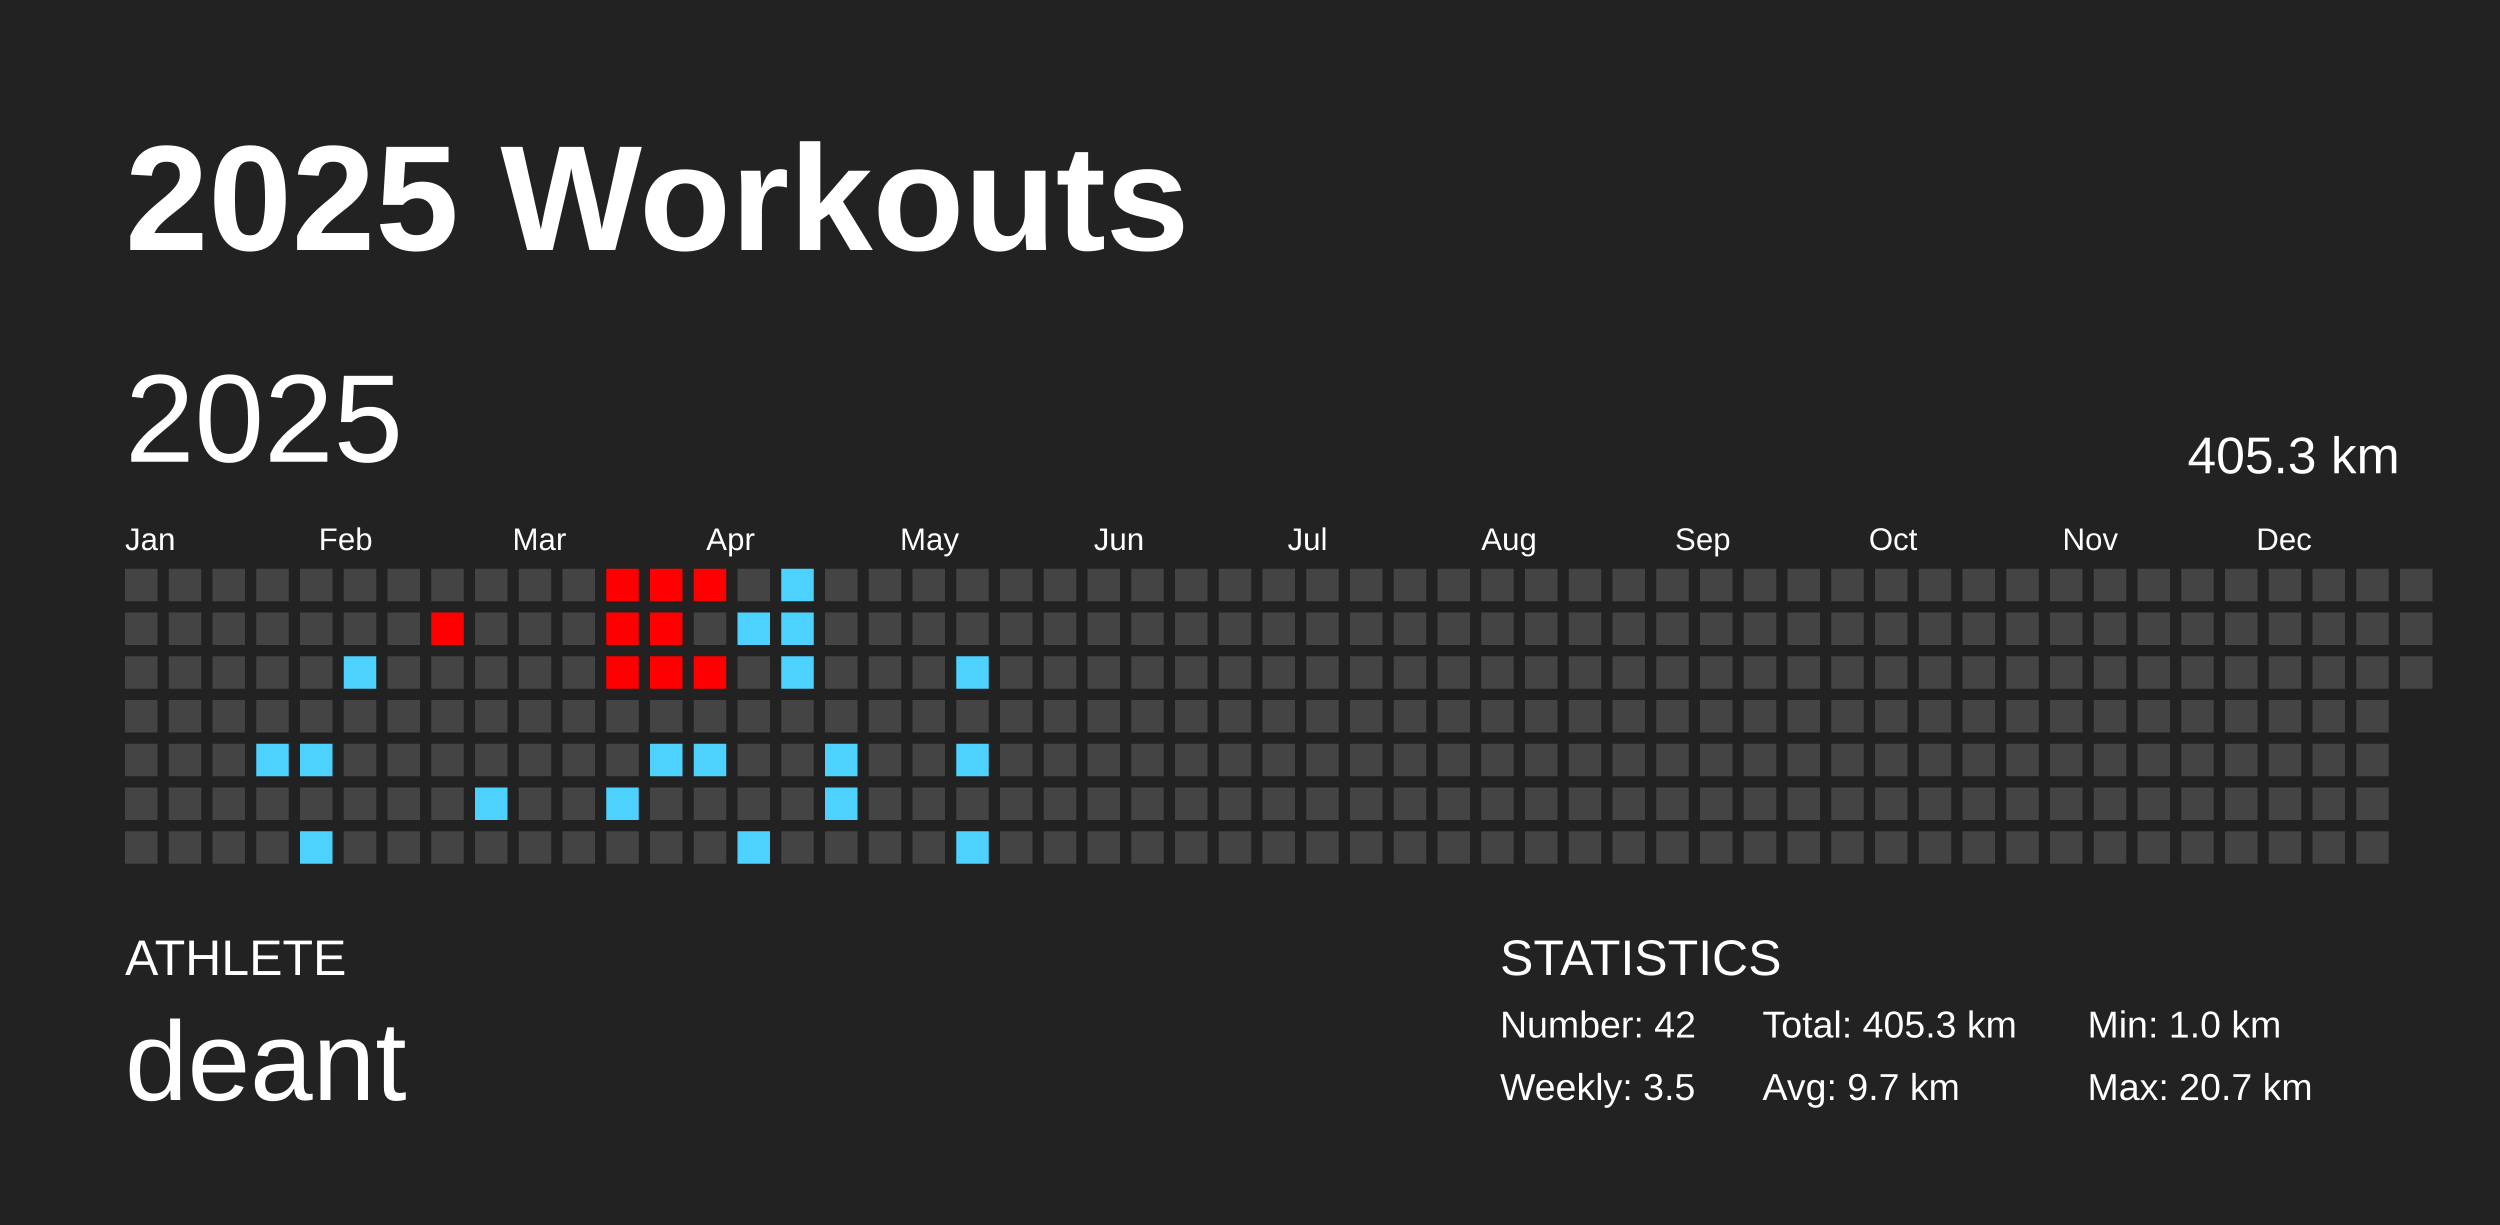
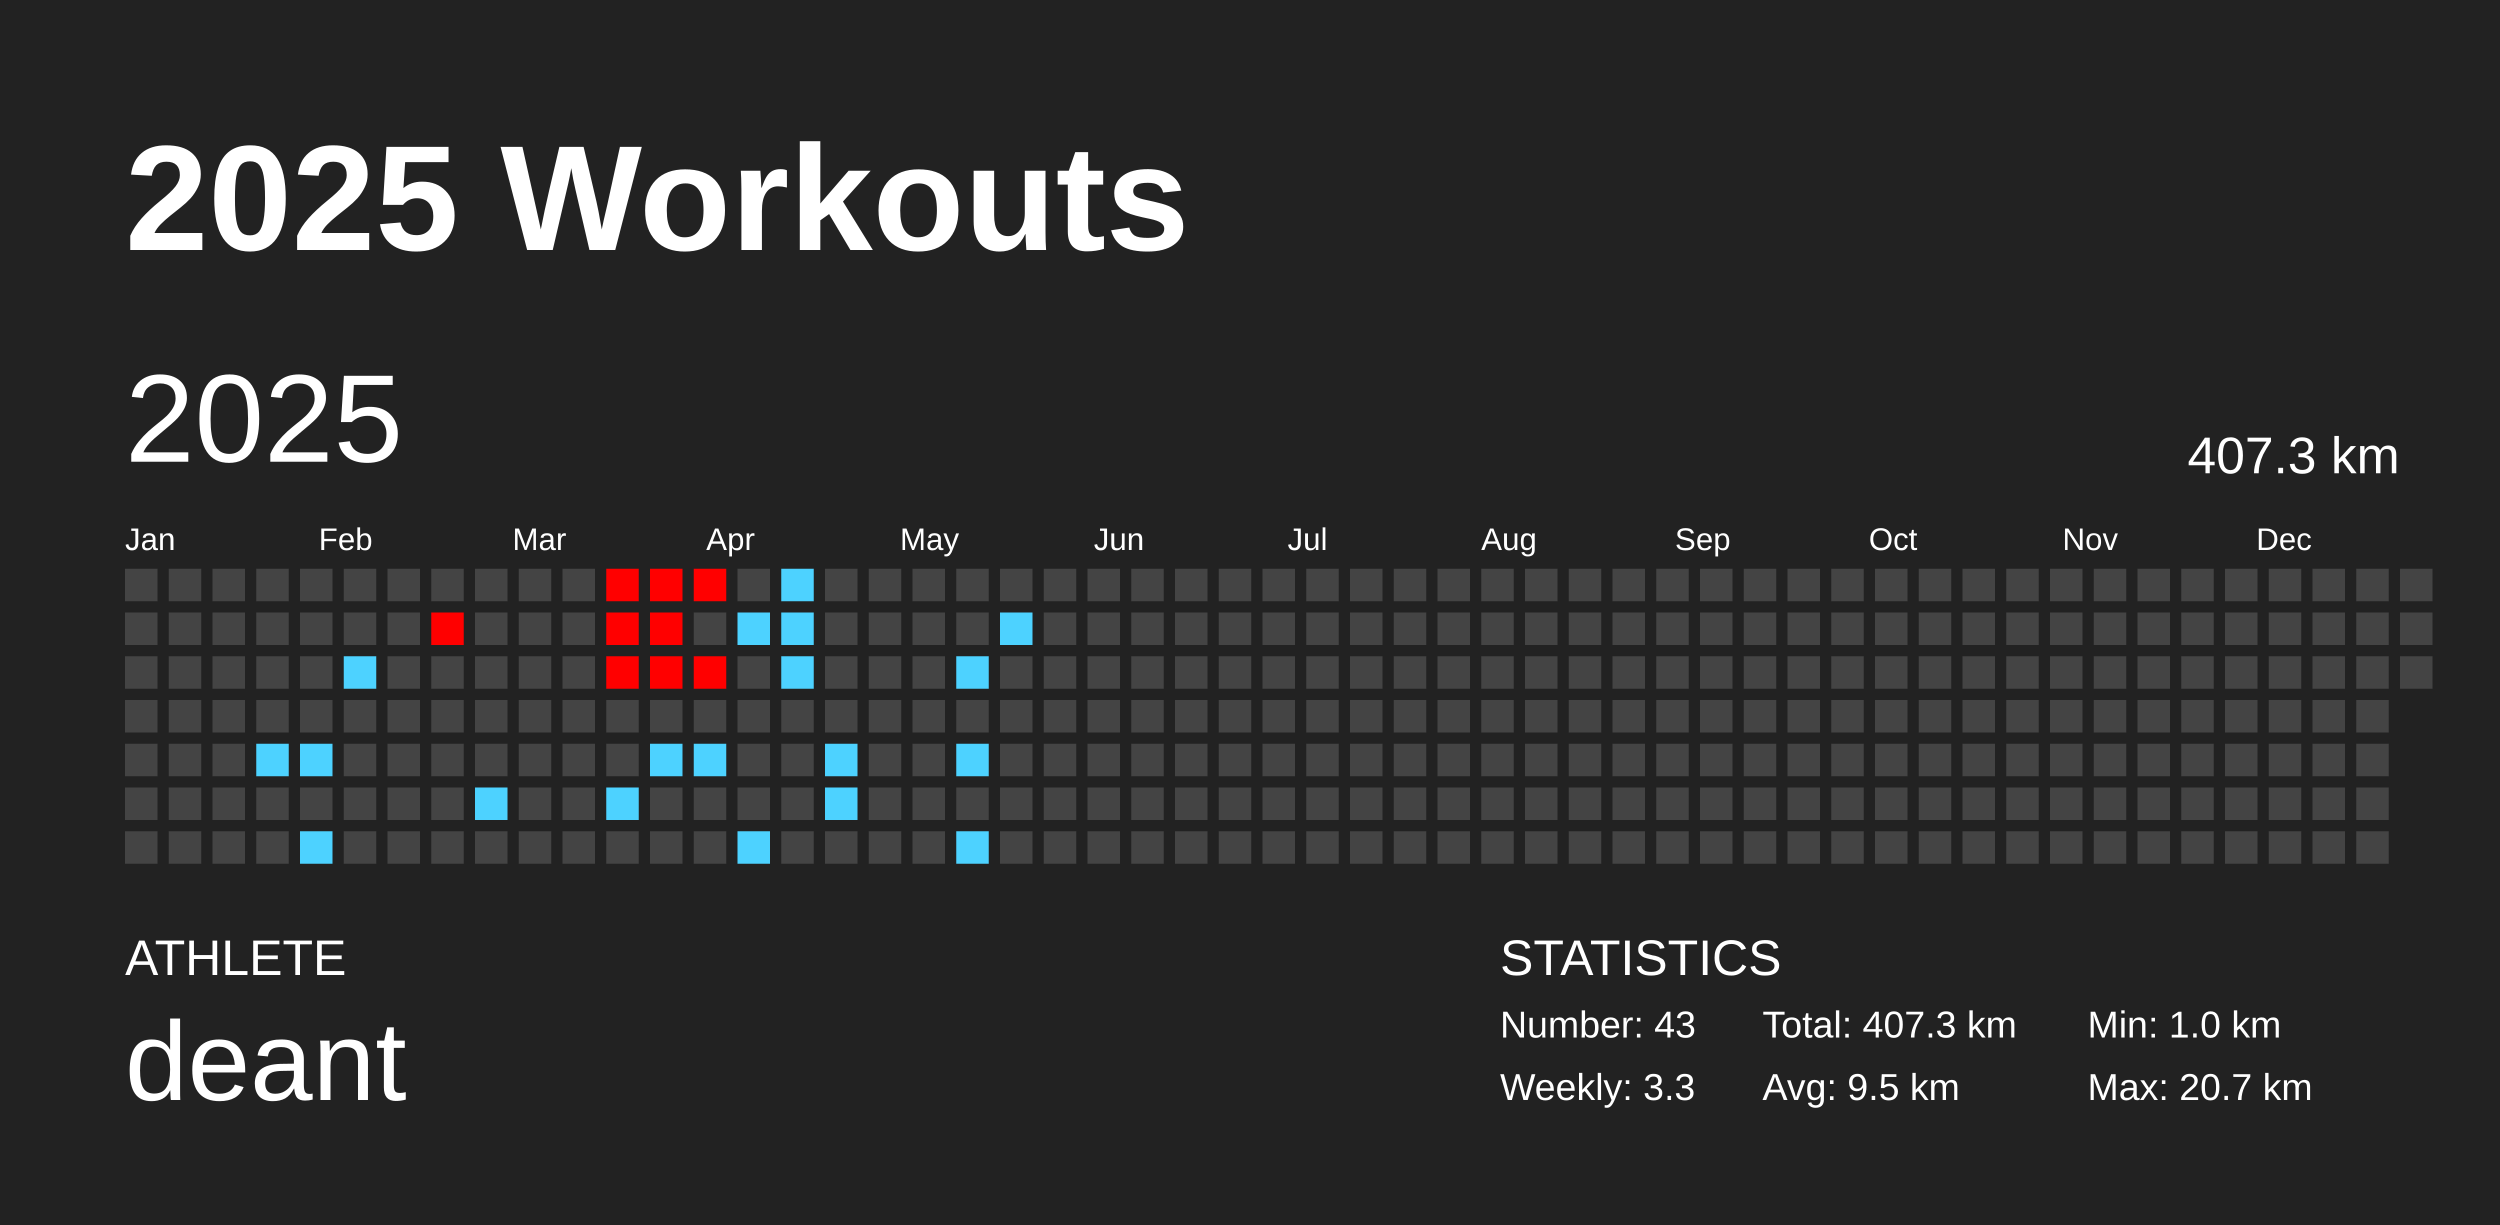
<svg xmlns="http://www.w3.org/2000/svg" baseProfile="full" height="98mm" version="1.1" viewBox="0,0,200,98" width="200mm">
  <defs />
  <rect fill="#222222" height="98" width="200" x="0" y="0" />
  <text fill="#FFFFFF" style="font-size:12px; font-family:Arial; font-weight:bold;" x="10" y="20">2025 Workouts</text>
  <text fill="#FFFFFF" style="font-size:4px; font-family:Arial" x="10" y="78">ATHLETE</text>
  <text fill="#FFFFFF" style="font-size:9px; font-family:Arial" x="10" y="88">deant</text>
  <text fill="#FFFFFF" style="font-size:4px; font-family:Arial" x="120" y="78">STATISTICS</text>
-   <text fill="#FFFFFF" style="font-size:3px; font-family:Arial" x="120" y="83">Number: 42</text>
-   <text fill="#FFFFFF" style="font-size:3px; font-family:Arial" x="120" y="88">Weekly: 3.5</text>
-   <text fill="#FFFFFF" style="font-size:3px; font-family:Arial" x="141" y="83">Total: 405.3 km</text>
-   <text fill="#FFFFFF" style="font-size:3px; font-family:Arial" x="141" y="88">Avg: 9.7 km</text>
+   <text fill="#FFFFFF" style="font-size:3px; font-family:Arial" x="120" y="83">Number: 43</text>
+   <text fill="#FFFFFF" style="font-size:3px; font-family:Arial" x="120" y="88">Weekly: 3.3</text>
+   <text fill="#FFFFFF" style="font-size:3px; font-family:Arial" x="141" y="83">Total: 407.3 km</text>
+   <text fill="#FFFFFF" style="font-size:3px; font-family:Arial" x="141" y="88">Avg: 9.5 km</text>
  <text fill="#FFFFFF" style="font-size:3px; font-family:Arial" x="167" y="83">Min: 1.0 km</text>
  <text fill="#FFFFFF" style="font-size:3px; font-family:Arial" x="167" y="88">Max: 20.7 km</text>
  <text dominant-baseline="hanging" fill="#FFFFFF" style="font-size:10.0px; font-family:Arial;" x="10" y="30">2025</text>
-   <text dominant-baseline="hanging" fill="#FFFFFF" style="font-size:4.125px; font-family:Arial;" x="175" y="35">405.3 km</text>
+   <text dominant-baseline="hanging" fill="#FFFFFF" style="font-size:4.125px; font-family:Arial;" x="175" y="35">407.3 km</text>
  <text fill="#FFFFFF" style="font-size:2.5px; font-family:Arial" x="10.0" y="44">Jan</text>
  <text fill="#FFFFFF" style="font-size:2.5px; font-family:Arial" x="25.5" y="44">Feb</text>
  <text fill="#FFFFFF" style="font-size:2.5px; font-family:Arial" x="41.0" y="44">Mar</text>
  <text fill="#FFFFFF" style="font-size:2.5px; font-family:Arial" x="56.5" y="44">Apr</text>
  <text fill="#FFFFFF" style="font-size:2.5px; font-family:Arial" x="72.0" y="44">May</text>
  <text fill="#FFFFFF" style="font-size:2.5px; font-family:Arial" x="87.5" y="44">Jun</text>
  <text fill="#FFFFFF" style="font-size:2.5px; font-family:Arial" x="103.0" y="44">Jul</text>
  <text fill="#FFFFFF" style="font-size:2.5px; font-family:Arial" x="118.5" y="44">Aug</text>
  <text fill="#FFFFFF" style="font-size:2.5px; font-family:Arial" x="134.0" y="44">Sep</text>
  <text fill="#FFFFFF" style="font-size:2.5px; font-family:Arial" x="149.5" y="44">Oct</text>
  <text fill="#FFFFFF" style="font-size:2.5px; font-family:Arial" x="165.0" y="44">Nov</text>
  <text fill="#FFFFFF" style="font-size:2.5px; font-family:Arial" x="180.5" y="44">Dec</text>
  <rect fill="#444444" height="2.6" width="2.6" x="10.0" y="45.5" />
  <rect fill="#444444" height="2.6" width="2.6" x="10.0" y="49.0" />
  <rect fill="#444444" height="2.6" width="2.6" x="10.0" y="52.5" />
  <rect fill="#444444" height="2.6" width="2.6" x="10.0" y="56.0" />
  <rect fill="#444444" height="2.6" width="2.6" x="10.0" y="59.5" />
  <rect fill="#444444" height="2.6" width="2.6" x="10.0" y="63.0" />
  <rect fill="#444444" height="2.6" width="2.6" x="10.0" y="66.5" />
  <rect fill="#444444" height="2.6" width="2.6" x="13.5" y="45.5" />
  <rect fill="#444444" height="2.6" width="2.6" x="13.5" y="49.0" />
  <rect fill="#444444" height="2.6" width="2.6" x="13.5" y="52.5" />
  <rect fill="#444444" height="2.6" width="2.6" x="13.5" y="56.0" />
  <rect fill="#444444" height="2.6" width="2.6" x="13.5" y="59.5" />
  <rect fill="#444444" height="2.6" width="2.6" x="13.5" y="63.0" />
  <rect fill="#444444" height="2.6" width="2.6" x="13.5" y="66.5" />
  <rect fill="#444444" height="2.6" width="2.6" x="17.0" y="45.5" />
  <rect fill="#444444" height="2.6" width="2.6" x="17.0" y="49.0" />
  <rect fill="#444444" height="2.6" width="2.6" x="17.0" y="52.5" />
  <rect fill="#444444" height="2.6" width="2.6" x="17.0" y="56.0" />
  <rect fill="#444444" height="2.6" width="2.6" x="17.0" y="59.5" />
  <rect fill="#444444" height="2.6" width="2.6" x="17.0" y="63.0" />
  <rect fill="#444444" height="2.6" width="2.6" x="17.0" y="66.5" />
  <rect fill="#444444" height="2.6" width="2.6" x="20.5" y="45.5" />
  <rect fill="#444444" height="2.6" width="2.6" x="20.5" y="49.0" />
  <rect fill="#444444" height="2.6" width="2.6" x="20.5" y="52.5" />
  <rect fill="#444444" height="2.6" width="2.6" x="20.5" y="56.0" />
  <rect fill="#4dd2ff" height="2.6" width="2.6" x="20.5" y="59.5" />
  <rect fill="#444444" height="2.6" width="2.6" x="20.5" y="63.0" />
  <rect fill="#444444" height="2.6" width="2.6" x="20.5" y="66.5" />
  <rect fill="#444444" height="2.6" width="2.6" x="24.0" y="45.5" />
  <rect fill="#444444" height="2.6" width="2.6" x="24.0" y="49.0" />
  <rect fill="#444444" height="2.6" width="2.6" x="24.0" y="52.5" />
  <rect fill="#444444" height="2.6" width="2.6" x="24.0" y="56.0" />
  <rect fill="#4dd2ff" height="2.6" width="2.6" x="24.0" y="59.5" />
  <rect fill="#444444" height="2.6" width="2.6" x="24.0" y="63.0" />
  <rect fill="#4dd2ff" height="2.6" width="2.6" x="24.0" y="66.5" />
  <rect fill="#444444" height="2.6" width="2.6" x="27.5" y="45.5" />
  <rect fill="#444444" height="2.6" width="2.6" x="27.5" y="49.0" />
  <rect fill="#4dd2ff" height="2.6" width="2.6" x="27.5" y="52.5" />
  <rect fill="#444444" height="2.6" width="2.6" x="27.5" y="56.0" />
  <rect fill="#444444" height="2.6" width="2.6" x="27.5" y="59.5" />
  <rect fill="#444444" height="2.6" width="2.6" x="27.5" y="63.0" />
  <rect fill="#444444" height="2.6" width="2.6" x="27.5" y="66.5" />
  <rect fill="#444444" height="2.6" width="2.6" x="31.0" y="45.5" />
  <rect fill="#444444" height="2.6" width="2.6" x="31.0" y="49.0" />
  <rect fill="#444444" height="2.6" width="2.6" x="31.0" y="52.5" />
  <rect fill="#444444" height="2.6" width="2.6" x="31.0" y="56.0" />
  <rect fill="#444444" height="2.6" width="2.6" x="31.0" y="59.5" />
  <rect fill="#444444" height="2.6" width="2.6" x="31.0" y="63.0" />
  <rect fill="#444444" height="2.6" width="2.6" x="31.0" y="66.5" />
  <rect fill="#444444" height="2.6" width="2.6" x="34.5" y="45.5" />
  <rect fill="red" height="2.6" width="2.6" x="34.5" y="49.0" />
  <rect fill="#444444" height="2.6" width="2.6" x="34.5" y="52.5" />
  <rect fill="#444444" height="2.6" width="2.6" x="34.5" y="56.0" />
  <rect fill="#444444" height="2.6" width="2.6" x="34.5" y="59.5" />
  <rect fill="#444444" height="2.6" width="2.6" x="34.5" y="63.0" />
  <rect fill="#444444" height="2.6" width="2.6" x="34.5" y="66.5" />
  <rect fill="#444444" height="2.6" width="2.6" x="38.0" y="45.5" />
  <rect fill="#444444" height="2.6" width="2.6" x="38.0" y="49.0" />
  <rect fill="#444444" height="2.6" width="2.6" x="38.0" y="52.5" />
  <rect fill="#444444" height="2.6" width="2.6" x="38.0" y="56.0" />
  <rect fill="#444444" height="2.6" width="2.6" x="38.0" y="59.5" />
  <rect fill="#4dd2ff" height="2.6" width="2.6" x="38.0" y="63.0" />
  <rect fill="#444444" height="2.6" width="2.6" x="38.0" y="66.5" />
  <rect fill="#444444" height="2.6" width="2.6" x="41.5" y="45.5" />
  <rect fill="#444444" height="2.6" width="2.6" x="41.5" y="49.0" />
  <rect fill="#444444" height="2.6" width="2.6" x="41.5" y="52.5" />
  <rect fill="#444444" height="2.6" width="2.6" x="41.5" y="56.0" />
  <rect fill="#444444" height="2.6" width="2.6" x="41.5" y="59.5" />
  <rect fill="#444444" height="2.6" width="2.6" x="41.5" y="63.0" />
  <rect fill="#444444" height="2.6" width="2.6" x="41.5" y="66.5" />
  <rect fill="#444444" height="2.6" width="2.6" x="45.0" y="45.5" />
  <rect fill="#444444" height="2.6" width="2.6" x="45.0" y="49.0" />
  <rect fill="#444444" height="2.6" width="2.6" x="45.0" y="52.5" />
  <rect fill="#444444" height="2.6" width="2.6" x="45.0" y="56.0" />
  <rect fill="#444444" height="2.6" width="2.6" x="45.0" y="59.5" />
  <rect fill="#444444" height="2.6" width="2.6" x="45.0" y="63.0" />
  <rect fill="#444444" height="2.6" width="2.6" x="45.0" y="66.5" />
  <rect fill="red" height="2.6" width="2.6" x="48.5" y="45.5" />
  <rect fill="red" height="2.6" width="2.6" x="48.5" y="49.0" />
  <rect fill="red" height="2.6" width="2.6" x="48.5" y="52.5" />
  <rect fill="#444444" height="2.6" width="2.6" x="48.5" y="56.0" />
  <rect fill="#444444" height="2.6" width="2.6" x="48.5" y="59.5" />
  <rect fill="#4dd2ff" height="2.6" width="2.6" x="48.5" y="63.0" />
  <rect fill="#444444" height="2.6" width="2.6" x="48.5" y="66.5" />
  <rect fill="red" height="2.6" width="2.6" x="52.0" y="45.5" />
  <rect fill="red" height="2.6" width="2.6" x="52.0" y="49.0" />
  <rect fill="red" height="2.6" width="2.6" x="52.0" y="52.5" />
  <rect fill="#444444" height="2.6" width="2.6" x="52.0" y="56.0" />
  <rect fill="#4dd2ff" height="2.6" width="2.6" x="52.0" y="59.5" />
  <rect fill="#444444" height="2.6" width="2.6" x="52.0" y="63.0" />
  <rect fill="#444444" height="2.6" width="2.6" x="52.0" y="66.5" />
  <rect fill="red" height="2.6" width="2.6" x="55.5" y="45.5" />
  <rect fill="#444444" height="2.6" width="2.6" x="55.5" y="49.0" />
  <rect fill="red" height="2.6" width="2.6" x="55.5" y="52.5" />
  <rect fill="#444444" height="2.6" width="2.6" x="55.5" y="56.0" />
  <rect fill="#4dd2ff" height="2.6" width="2.6" x="55.5" y="59.5" />
  <rect fill="#444444" height="2.6" width="2.6" x="55.5" y="63.0" />
  <rect fill="#444444" height="2.6" width="2.6" x="55.5" y="66.5" />
  <rect fill="#444444" height="2.6" width="2.6" x="59.0" y="45.5" />
  <rect fill="#4dd2ff" height="2.6" width="2.6" x="59.0" y="49.0" />
  <rect fill="#444444" height="2.6" width="2.6" x="59.0" y="52.5" />
  <rect fill="#444444" height="2.6" width="2.6" x="59.0" y="56.0" />
  <rect fill="#444444" height="2.6" width="2.6" x="59.0" y="59.5" />
  <rect fill="#444444" height="2.6" width="2.6" x="59.0" y="63.0" />
  <rect fill="#4dd2ff" height="2.6" width="2.6" x="59.0" y="66.5" />
  <rect fill="#4dd2ff" height="2.6" width="2.6" x="62.5" y="45.5" />
  <rect fill="#4dd2ff" height="2.6" width="2.6" x="62.5" y="49.0" />
  <rect fill="#4dd2ff" height="2.6" width="2.6" x="62.5" y="52.5" />
  <rect fill="#444444" height="2.6" width="2.6" x="62.5" y="56.0" />
  <rect fill="#444444" height="2.6" width="2.6" x="62.5" y="59.5" />
  <rect fill="#444444" height="2.6" width="2.6" x="62.5" y="63.0" />
  <rect fill="#444444" height="2.6" width="2.6" x="62.5" y="66.5" />
  <rect fill="#444444" height="2.6" width="2.6" x="66.0" y="45.5" />
  <rect fill="#444444" height="2.6" width="2.6" x="66.0" y="49.0" />
  <rect fill="#444444" height="2.6" width="2.6" x="66.0" y="52.5" />
  <rect fill="#444444" height="2.6" width="2.6" x="66.0" y="56.0" />
  <rect fill="#4dd2ff" height="2.6" width="2.6" x="66.0" y="59.5" />
  <rect fill="#4dd2ff" height="2.6" width="2.6" x="66.0" y="63.0" />
  <rect fill="#444444" height="2.6" width="2.6" x="66.0" y="66.5" />
  <rect fill="#444444" height="2.6" width="2.6" x="69.5" y="45.5" />
  <rect fill="#444444" height="2.6" width="2.6" x="69.5" y="49.0" />
  <rect fill="#444444" height="2.6" width="2.6" x="69.5" y="52.5" />
  <rect fill="#444444" height="2.6" width="2.6" x="69.5" y="56.0" />
  <rect fill="#444444" height="2.6" width="2.6" x="69.5" y="59.5" />
  <rect fill="#444444" height="2.6" width="2.6" x="69.5" y="63.0" />
  <rect fill="#444444" height="2.6" width="2.6" x="69.5" y="66.5" />
  <rect fill="#444444" height="2.6" width="2.6" x="73.0" y="45.5" />
  <rect fill="#444444" height="2.6" width="2.6" x="73.0" y="49.0" />
  <rect fill="#444444" height="2.6" width="2.6" x="73.0" y="52.5" />
  <rect fill="#444444" height="2.6" width="2.6" x="73.0" y="56.0" />
  <rect fill="#444444" height="2.6" width="2.6" x="73.0" y="59.5" />
  <rect fill="#444444" height="2.6" width="2.6" x="73.0" y="63.0" />
  <rect fill="#444444" height="2.6" width="2.6" x="73.0" y="66.5" />
  <rect fill="#444444" height="2.6" width="2.6" x="76.5" y="45.5" />
  <rect fill="#444444" height="2.6" width="2.6" x="76.5" y="49.0" />
  <rect fill="#4dd2ff" height="2.6" width="2.6" x="76.5" y="52.5" />
  <rect fill="#444444" height="2.6" width="2.6" x="76.5" y="56.0" />
  <rect fill="#4dd2ff" height="2.6" width="2.6" x="76.5" y="59.5" />
  <rect fill="#444444" height="2.6" width="2.6" x="76.5" y="63.0" />
  <rect fill="#4dd2ff" height="2.6" width="2.6" x="76.5" y="66.5" />
  <rect fill="#444444" height="2.6" width="2.6" x="80.0" y="45.5" />
-   <rect fill="#444444" height="2.6" width="2.6" x="80.0" y="49.0" />
+   <rect fill="#4dd2ff" height="2.6" width="2.6" x="80.0" y="49.0" />
  <rect fill="#444444" height="2.6" width="2.6" x="80.0" y="52.5" />
  <rect fill="#444444" height="2.6" width="2.6" x="80.0" y="56.0" />
  <rect fill="#444444" height="2.6" width="2.6" x="80.0" y="59.5" />
  <rect fill="#444444" height="2.6" width="2.6" x="80.0" y="63.0" />
  <rect fill="#444444" height="2.6" width="2.6" x="80.0" y="66.5" />
  <rect fill="#444444" height="2.6" width="2.6" x="83.5" y="45.5" />
  <rect fill="#444444" height="2.6" width="2.6" x="83.5" y="49.0" />
  <rect fill="#444444" height="2.6" width="2.6" x="83.5" y="52.5" />
  <rect fill="#444444" height="2.6" width="2.6" x="83.5" y="56.0" />
  <rect fill="#444444" height="2.6" width="2.6" x="83.5" y="59.5" />
  <rect fill="#444444" height="2.6" width="2.6" x="83.5" y="63.0" />
  <rect fill="#444444" height="2.6" width="2.6" x="83.5" y="66.5" />
  <rect fill="#444444" height="2.6" width="2.6" x="87.0" y="45.5" />
  <rect fill="#444444" height="2.6" width="2.6" x="87.0" y="49.0" />
  <rect fill="#444444" height="2.6" width="2.6" x="87.0" y="52.5" />
  <rect fill="#444444" height="2.6" width="2.6" x="87.0" y="56.0" />
  <rect fill="#444444" height="2.6" width="2.6" x="87.0" y="59.5" />
  <rect fill="#444444" height="2.6" width="2.6" x="87.0" y="63.0" />
  <rect fill="#444444" height="2.6" width="2.6" x="87.0" y="66.5" />
  <rect fill="#444444" height="2.6" width="2.6" x="90.5" y="45.5" />
  <rect fill="#444444" height="2.6" width="2.6" x="90.5" y="49.0" />
  <rect fill="#444444" height="2.6" width="2.6" x="90.5" y="52.5" />
  <rect fill="#444444" height="2.6" width="2.6" x="90.5" y="56.0" />
  <rect fill="#444444" height="2.6" width="2.6" x="90.5" y="59.5" />
  <rect fill="#444444" height="2.6" width="2.6" x="90.5" y="63.0" />
  <rect fill="#444444" height="2.6" width="2.6" x="90.5" y="66.5" />
  <rect fill="#444444" height="2.6" width="2.6" x="94.0" y="45.5" />
  <rect fill="#444444" height="2.6" width="2.6" x="94.0" y="49.0" />
  <rect fill="#444444" height="2.6" width="2.6" x="94.0" y="52.5" />
  <rect fill="#444444" height="2.6" width="2.6" x="94.0" y="56.0" />
  <rect fill="#444444" height="2.6" width="2.6" x="94.0" y="59.5" />
  <rect fill="#444444" height="2.6" width="2.6" x="94.0" y="63.0" />
  <rect fill="#444444" height="2.6" width="2.6" x="94.0" y="66.5" />
  <rect fill="#444444" height="2.6" width="2.6" x="97.5" y="45.5" />
  <rect fill="#444444" height="2.6" width="2.6" x="97.5" y="49.0" />
  <rect fill="#444444" height="2.6" width="2.6" x="97.5" y="52.5" />
  <rect fill="#444444" height="2.6" width="2.6" x="97.5" y="56.0" />
  <rect fill="#444444" height="2.6" width="2.6" x="97.5" y="59.5" />
  <rect fill="#444444" height="2.6" width="2.6" x="97.5" y="63.0" />
  <rect fill="#444444" height="2.6" width="2.6" x="97.5" y="66.5" />
  <rect fill="#444444" height="2.6" width="2.6" x="101.0" y="45.5" />
  <rect fill="#444444" height="2.6" width="2.6" x="101.0" y="49.0" />
  <rect fill="#444444" height="2.6" width="2.6" x="101.0" y="52.5" />
  <rect fill="#444444" height="2.6" width="2.6" x="101.0" y="56.0" />
  <rect fill="#444444" height="2.6" width="2.6" x="101.0" y="59.5" />
  <rect fill="#444444" height="2.6" width="2.6" x="101.0" y="63.0" />
  <rect fill="#444444" height="2.6" width="2.6" x="101.0" y="66.5" />
  <rect fill="#444444" height="2.6" width="2.6" x="104.5" y="45.5" />
  <rect fill="#444444" height="2.6" width="2.6" x="104.5" y="49.0" />
  <rect fill="#444444" height="2.6" width="2.6" x="104.5" y="52.5" />
  <rect fill="#444444" height="2.6" width="2.6" x="104.5" y="56.0" />
  <rect fill="#444444" height="2.6" width="2.6" x="104.5" y="59.5" />
  <rect fill="#444444" height="2.6" width="2.6" x="104.5" y="63.0" />
  <rect fill="#444444" height="2.6" width="2.6" x="104.5" y="66.5" />
  <rect fill="#444444" height="2.6" width="2.6" x="108.0" y="45.5" />
  <rect fill="#444444" height="2.6" width="2.6" x="108.0" y="49.0" />
  <rect fill="#444444" height="2.6" width="2.6" x="108.0" y="52.5" />
  <rect fill="#444444" height="2.6" width="2.6" x="108.0" y="56.0" />
  <rect fill="#444444" height="2.6" width="2.6" x="108.0" y="59.5" />
  <rect fill="#444444" height="2.6" width="2.6" x="108.0" y="63.0" />
  <rect fill="#444444" height="2.6" width="2.6" x="108.0" y="66.5" />
  <rect fill="#444444" height="2.6" width="2.6" x="111.5" y="45.5" />
  <rect fill="#444444" height="2.6" width="2.6" x="111.5" y="49.0" />
  <rect fill="#444444" height="2.6" width="2.6" x="111.5" y="52.5" />
  <rect fill="#444444" height="2.6" width="2.6" x="111.5" y="56.0" />
  <rect fill="#444444" height="2.6" width="2.6" x="111.5" y="59.5" />
  <rect fill="#444444" height="2.6" width="2.6" x="111.5" y="63.0" />
  <rect fill="#444444" height="2.6" width="2.6" x="111.5" y="66.5" />
  <rect fill="#444444" height="2.6" width="2.6" x="115.0" y="45.5" />
  <rect fill="#444444" height="2.6" width="2.6" x="115.0" y="49.0" />
  <rect fill="#444444" height="2.6" width="2.6" x="115.0" y="52.5" />
  <rect fill="#444444" height="2.6" width="2.6" x="115.0" y="56.0" />
  <rect fill="#444444" height="2.6" width="2.6" x="115.0" y="59.5" />
  <rect fill="#444444" height="2.6" width="2.6" x="115.0" y="63.0" />
  <rect fill="#444444" height="2.6" width="2.6" x="115.0" y="66.5" />
  <rect fill="#444444" height="2.6" width="2.6" x="118.5" y="45.5" />
  <rect fill="#444444" height="2.6" width="2.6" x="118.5" y="49.0" />
  <rect fill="#444444" height="2.6" width="2.6" x="118.5" y="52.5" />
  <rect fill="#444444" height="2.6" width="2.6" x="118.5" y="56.0" />
  <rect fill="#444444" height="2.6" width="2.6" x="118.5" y="59.5" />
  <rect fill="#444444" height="2.6" width="2.6" x="118.5" y="63.0" />
  <rect fill="#444444" height="2.6" width="2.6" x="118.5" y="66.5" />
  <rect fill="#444444" height="2.6" width="2.6" x="122.0" y="45.5" />
  <rect fill="#444444" height="2.6" width="2.6" x="122.0" y="49.0" />
  <rect fill="#444444" height="2.6" width="2.6" x="122.0" y="52.5" />
  <rect fill="#444444" height="2.6" width="2.6" x="122.0" y="56.0" />
  <rect fill="#444444" height="2.6" width="2.6" x="122.0" y="59.5" />
  <rect fill="#444444" height="2.6" width="2.6" x="122.0" y="63.0" />
  <rect fill="#444444" height="2.6" width="2.6" x="122.0" y="66.5" />
  <rect fill="#444444" height="2.6" width="2.6" x="125.5" y="45.5" />
  <rect fill="#444444" height="2.6" width="2.6" x="125.5" y="49.0" />
  <rect fill="#444444" height="2.6" width="2.6" x="125.5" y="52.5" />
  <rect fill="#444444" height="2.6" width="2.6" x="125.5" y="56.0" />
  <rect fill="#444444" height="2.6" width="2.6" x="125.5" y="59.5" />
  <rect fill="#444444" height="2.6" width="2.6" x="125.5" y="63.0" />
  <rect fill="#444444" height="2.6" width="2.6" x="125.5" y="66.5" />
  <rect fill="#444444" height="2.6" width="2.6" x="129.0" y="45.5" />
  <rect fill="#444444" height="2.6" width="2.6" x="129.0" y="49.0" />
  <rect fill="#444444" height="2.6" width="2.6" x="129.0" y="52.5" />
  <rect fill="#444444" height="2.6" width="2.6" x="129.0" y="56.0" />
  <rect fill="#444444" height="2.6" width="2.6" x="129.0" y="59.5" />
  <rect fill="#444444" height="2.6" width="2.6" x="129.0" y="63.0" />
  <rect fill="#444444" height="2.6" width="2.6" x="129.0" y="66.5" />
  <rect fill="#444444" height="2.6" width="2.6" x="132.5" y="45.5" />
  <rect fill="#444444" height="2.6" width="2.6" x="132.5" y="49.0" />
  <rect fill="#444444" height="2.6" width="2.6" x="132.5" y="52.5" />
  <rect fill="#444444" height="2.6" width="2.6" x="132.5" y="56.0" />
  <rect fill="#444444" height="2.6" width="2.6" x="132.5" y="59.5" />
  <rect fill="#444444" height="2.6" width="2.6" x="132.5" y="63.0" />
  <rect fill="#444444" height="2.6" width="2.6" x="132.5" y="66.5" />
  <rect fill="#444444" height="2.6" width="2.6" x="136.0" y="45.5" />
  <rect fill="#444444" height="2.6" width="2.6" x="136.0" y="49.0" />
  <rect fill="#444444" height="2.6" width="2.6" x="136.0" y="52.5" />
  <rect fill="#444444" height="2.6" width="2.6" x="136.0" y="56.0" />
  <rect fill="#444444" height="2.6" width="2.6" x="136.0" y="59.5" />
  <rect fill="#444444" height="2.6" width="2.6" x="136.0" y="63.0" />
  <rect fill="#444444" height="2.6" width="2.6" x="136.0" y="66.5" />
  <rect fill="#444444" height="2.6" width="2.6" x="139.5" y="45.5" />
  <rect fill="#444444" height="2.6" width="2.6" x="139.5" y="49.0" />
  <rect fill="#444444" height="2.6" width="2.6" x="139.5" y="52.5" />
  <rect fill="#444444" height="2.6" width="2.6" x="139.5" y="56.0" />
  <rect fill="#444444" height="2.6" width="2.6" x="139.5" y="59.5" />
  <rect fill="#444444" height="2.6" width="2.6" x="139.5" y="63.0" />
  <rect fill="#444444" height="2.6" width="2.6" x="139.5" y="66.5" />
  <rect fill="#444444" height="2.6" width="2.6" x="143.0" y="45.5" />
  <rect fill="#444444" height="2.6" width="2.6" x="143.0" y="49.0" />
  <rect fill="#444444" height="2.6" width="2.6" x="143.0" y="52.5" />
  <rect fill="#444444" height="2.6" width="2.6" x="143.0" y="56.0" />
  <rect fill="#444444" height="2.6" width="2.6" x="143.0" y="59.5" />
  <rect fill="#444444" height="2.6" width="2.6" x="143.0" y="63.0" />
  <rect fill="#444444" height="2.6" width="2.6" x="143.0" y="66.5" />
  <rect fill="#444444" height="2.6" width="2.6" x="146.5" y="45.5" />
  <rect fill="#444444" height="2.6" width="2.6" x="146.5" y="49.0" />
  <rect fill="#444444" height="2.6" width="2.6" x="146.5" y="52.5" />
  <rect fill="#444444" height="2.6" width="2.6" x="146.5" y="56.0" />
  <rect fill="#444444" height="2.6" width="2.6" x="146.5" y="59.5" />
  <rect fill="#444444" height="2.6" width="2.6" x="146.5" y="63.0" />
  <rect fill="#444444" height="2.6" width="2.6" x="146.5" y="66.5" />
  <rect fill="#444444" height="2.6" width="2.6" x="150.0" y="45.5" />
  <rect fill="#444444" height="2.6" width="2.6" x="150.0" y="49.0" />
  <rect fill="#444444" height="2.6" width="2.6" x="150.0" y="52.5" />
  <rect fill="#444444" height="2.6" width="2.6" x="150.0" y="56.0" />
  <rect fill="#444444" height="2.6" width="2.6" x="150.0" y="59.5" />
  <rect fill="#444444" height="2.6" width="2.6" x="150.0" y="63.0" />
  <rect fill="#444444" height="2.6" width="2.6" x="150.0" y="66.5" />
  <rect fill="#444444" height="2.6" width="2.6" x="153.5" y="45.5" />
  <rect fill="#444444" height="2.6" width="2.6" x="153.5" y="49.0" />
  <rect fill="#444444" height="2.6" width="2.6" x="153.5" y="52.5" />
  <rect fill="#444444" height="2.6" width="2.6" x="153.5" y="56.0" />
  <rect fill="#444444" height="2.6" width="2.6" x="153.5" y="59.5" />
  <rect fill="#444444" height="2.6" width="2.6" x="153.5" y="63.0" />
  <rect fill="#444444" height="2.6" width="2.6" x="153.5" y="66.5" />
  <rect fill="#444444" height="2.6" width="2.6" x="157.0" y="45.5" />
  <rect fill="#444444" height="2.6" width="2.6" x="157.0" y="49.0" />
  <rect fill="#444444" height="2.6" width="2.6" x="157.0" y="52.5" />
  <rect fill="#444444" height="2.6" width="2.6" x="157.0" y="56.0" />
  <rect fill="#444444" height="2.6" width="2.6" x="157.0" y="59.5" />
  <rect fill="#444444" height="2.6" width="2.6" x="157.0" y="63.0" />
  <rect fill="#444444" height="2.6" width="2.6" x="157.0" y="66.5" />
  <rect fill="#444444" height="2.6" width="2.6" x="160.5" y="45.5" />
  <rect fill="#444444" height="2.6" width="2.6" x="160.5" y="49.0" />
  <rect fill="#444444" height="2.6" width="2.6" x="160.5" y="52.5" />
  <rect fill="#444444" height="2.6" width="2.6" x="160.5" y="56.0" />
  <rect fill="#444444" height="2.6" width="2.6" x="160.5" y="59.5" />
  <rect fill="#444444" height="2.6" width="2.6" x="160.5" y="63.0" />
  <rect fill="#444444" height="2.6" width="2.6" x="160.5" y="66.5" />
  <rect fill="#444444" height="2.6" width="2.6" x="164.0" y="45.5" />
  <rect fill="#444444" height="2.6" width="2.6" x="164.0" y="49.0" />
  <rect fill="#444444" height="2.6" width="2.6" x="164.0" y="52.5" />
  <rect fill="#444444" height="2.6" width="2.6" x="164.0" y="56.0" />
  <rect fill="#444444" height="2.6" width="2.6" x="164.0" y="59.5" />
  <rect fill="#444444" height="2.6" width="2.6" x="164.0" y="63.0" />
  <rect fill="#444444" height="2.6" width="2.6" x="164.0" y="66.5" />
  <rect fill="#444444" height="2.6" width="2.6" x="167.5" y="45.5" />
  <rect fill="#444444" height="2.6" width="2.6" x="167.5" y="49.0" />
  <rect fill="#444444" height="2.6" width="2.6" x="167.5" y="52.5" />
  <rect fill="#444444" height="2.6" width="2.6" x="167.5" y="56.0" />
  <rect fill="#444444" height="2.6" width="2.6" x="167.5" y="59.5" />
  <rect fill="#444444" height="2.6" width="2.6" x="167.5" y="63.0" />
  <rect fill="#444444" height="2.6" width="2.6" x="167.5" y="66.5" />
  <rect fill="#444444" height="2.6" width="2.6" x="171.0" y="45.5" />
  <rect fill="#444444" height="2.6" width="2.6" x="171.0" y="49.0" />
  <rect fill="#444444" height="2.6" width="2.6" x="171.0" y="52.5" />
  <rect fill="#444444" height="2.6" width="2.6" x="171.0" y="56.0" />
  <rect fill="#444444" height="2.6" width="2.6" x="171.0" y="59.5" />
  <rect fill="#444444" height="2.6" width="2.6" x="171.0" y="63.0" />
  <rect fill="#444444" height="2.6" width="2.6" x="171.0" y="66.5" />
  <rect fill="#444444" height="2.6" width="2.6" x="174.5" y="45.5" />
  <rect fill="#444444" height="2.6" width="2.6" x="174.5" y="49.0" />
  <rect fill="#444444" height="2.6" width="2.6" x="174.5" y="52.5" />
  <rect fill="#444444" height="2.6" width="2.6" x="174.5" y="56.0" />
  <rect fill="#444444" height="2.6" width="2.6" x="174.5" y="59.5" />
  <rect fill="#444444" height="2.6" width="2.6" x="174.5" y="63.0" />
  <rect fill="#444444" height="2.6" width="2.6" x="174.5" y="66.5" />
  <rect fill="#444444" height="2.6" width="2.6" x="178.0" y="45.5" />
  <rect fill="#444444" height="2.6" width="2.6" x="178.0" y="49.0" />
  <rect fill="#444444" height="2.6" width="2.6" x="178.0" y="52.5" />
  <rect fill="#444444" height="2.6" width="2.6" x="178.0" y="56.0" />
  <rect fill="#444444" height="2.6" width="2.6" x="178.0" y="59.5" />
  <rect fill="#444444" height="2.6" width="2.6" x="178.0" y="63.0" />
  <rect fill="#444444" height="2.6" width="2.6" x="178.0" y="66.5" />
  <rect fill="#444444" height="2.6" width="2.6" x="181.5" y="45.5" />
  <rect fill="#444444" height="2.6" width="2.6" x="181.5" y="49.0" />
  <rect fill="#444444" height="2.6" width="2.6" x="181.5" y="52.5" />
  <rect fill="#444444" height="2.6" width="2.6" x="181.5" y="56.0" />
  <rect fill="#444444" height="2.6" width="2.6" x="181.5" y="59.5" />
  <rect fill="#444444" height="2.6" width="2.6" x="181.5" y="63.0" />
  <rect fill="#444444" height="2.6" width="2.6" x="181.5" y="66.5" />
  <rect fill="#444444" height="2.6" width="2.6" x="185.0" y="45.5" />
  <rect fill="#444444" height="2.6" width="2.6" x="185.0" y="49.0" />
  <rect fill="#444444" height="2.6" width="2.6" x="185.0" y="52.5" />
  <rect fill="#444444" height="2.6" width="2.6" x="185.0" y="56.0" />
  <rect fill="#444444" height="2.6" width="2.6" x="185.0" y="59.5" />
  <rect fill="#444444" height="2.6" width="2.6" x="185.0" y="63.0" />
  <rect fill="#444444" height="2.6" width="2.6" x="185.0" y="66.5" />
  <rect fill="#444444" height="2.6" width="2.6" x="188.5" y="45.5" />
  <rect fill="#444444" height="2.6" width="2.6" x="188.5" y="49.0" />
  <rect fill="#444444" height="2.6" width="2.6" x="188.5" y="52.5" />
  <rect fill="#444444" height="2.6" width="2.6" x="188.5" y="56.0" />
  <rect fill="#444444" height="2.6" width="2.6" x="188.5" y="59.5" />
  <rect fill="#444444" height="2.6" width="2.6" x="188.5" y="63.0" />
  <rect fill="#444444" height="2.6" width="2.6" x="188.5" y="66.5" />
  <rect fill="#444444" height="2.6" width="2.6" x="192.0" y="45.5" />
  <rect fill="#444444" height="2.6" width="2.6" x="192.0" y="49.0" />
  <rect fill="#444444" height="2.6" width="2.6" x="192.0" y="52.5" />
</svg>
